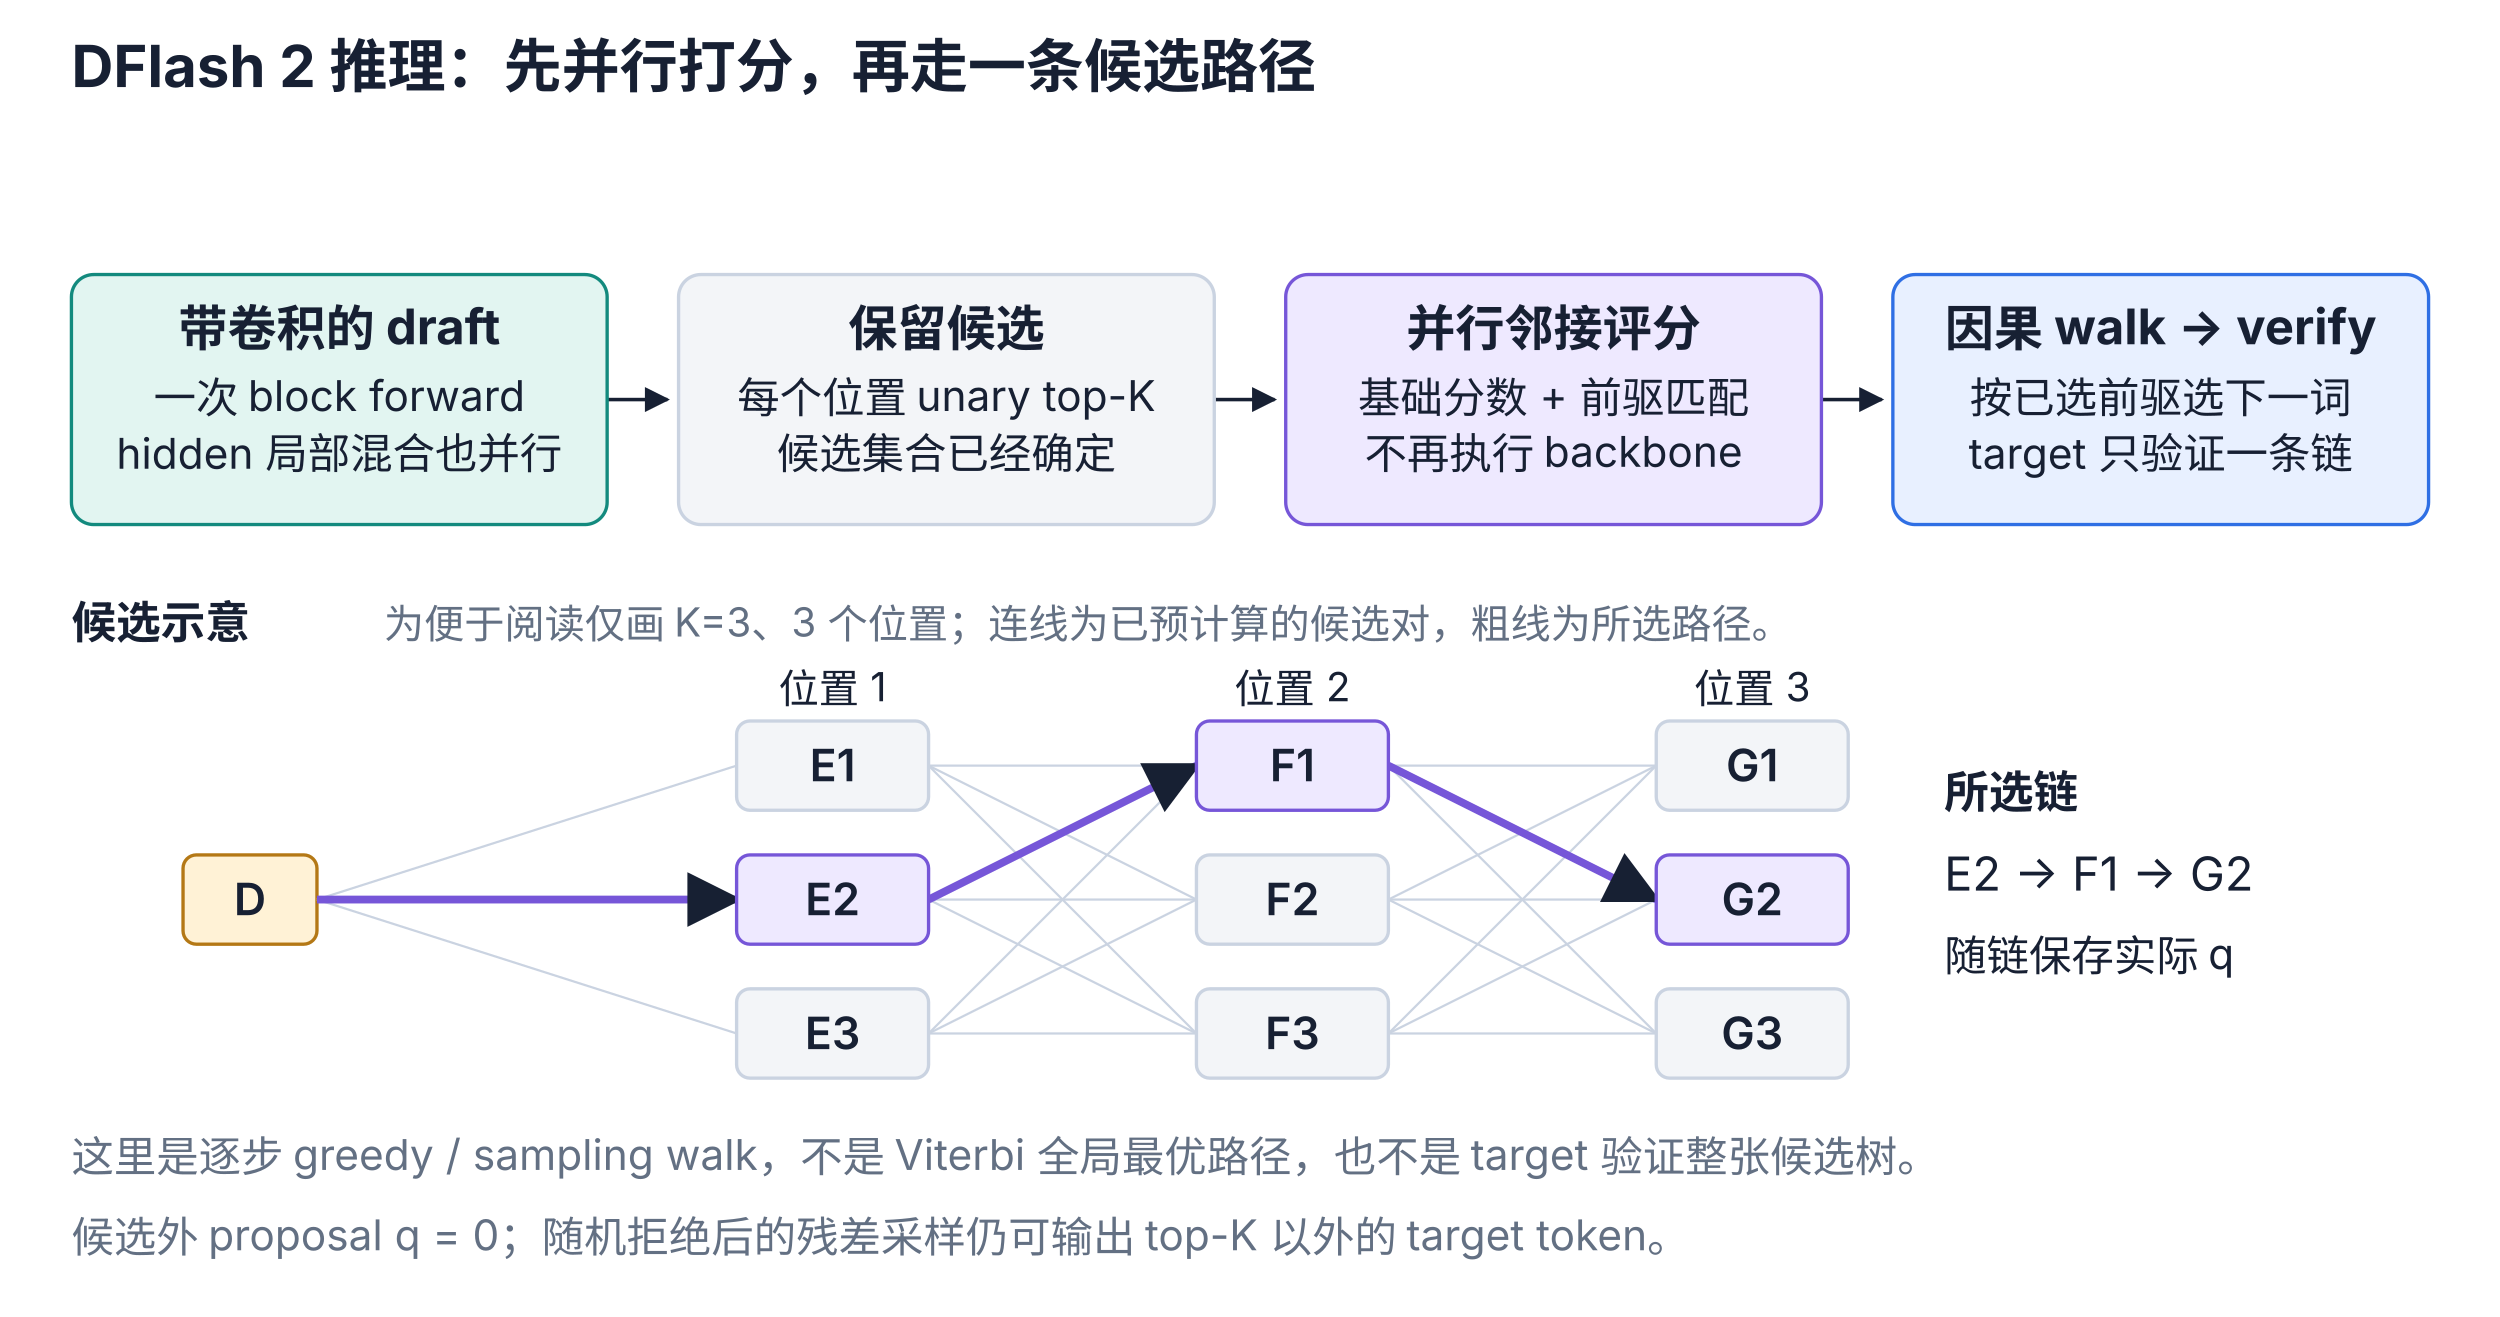
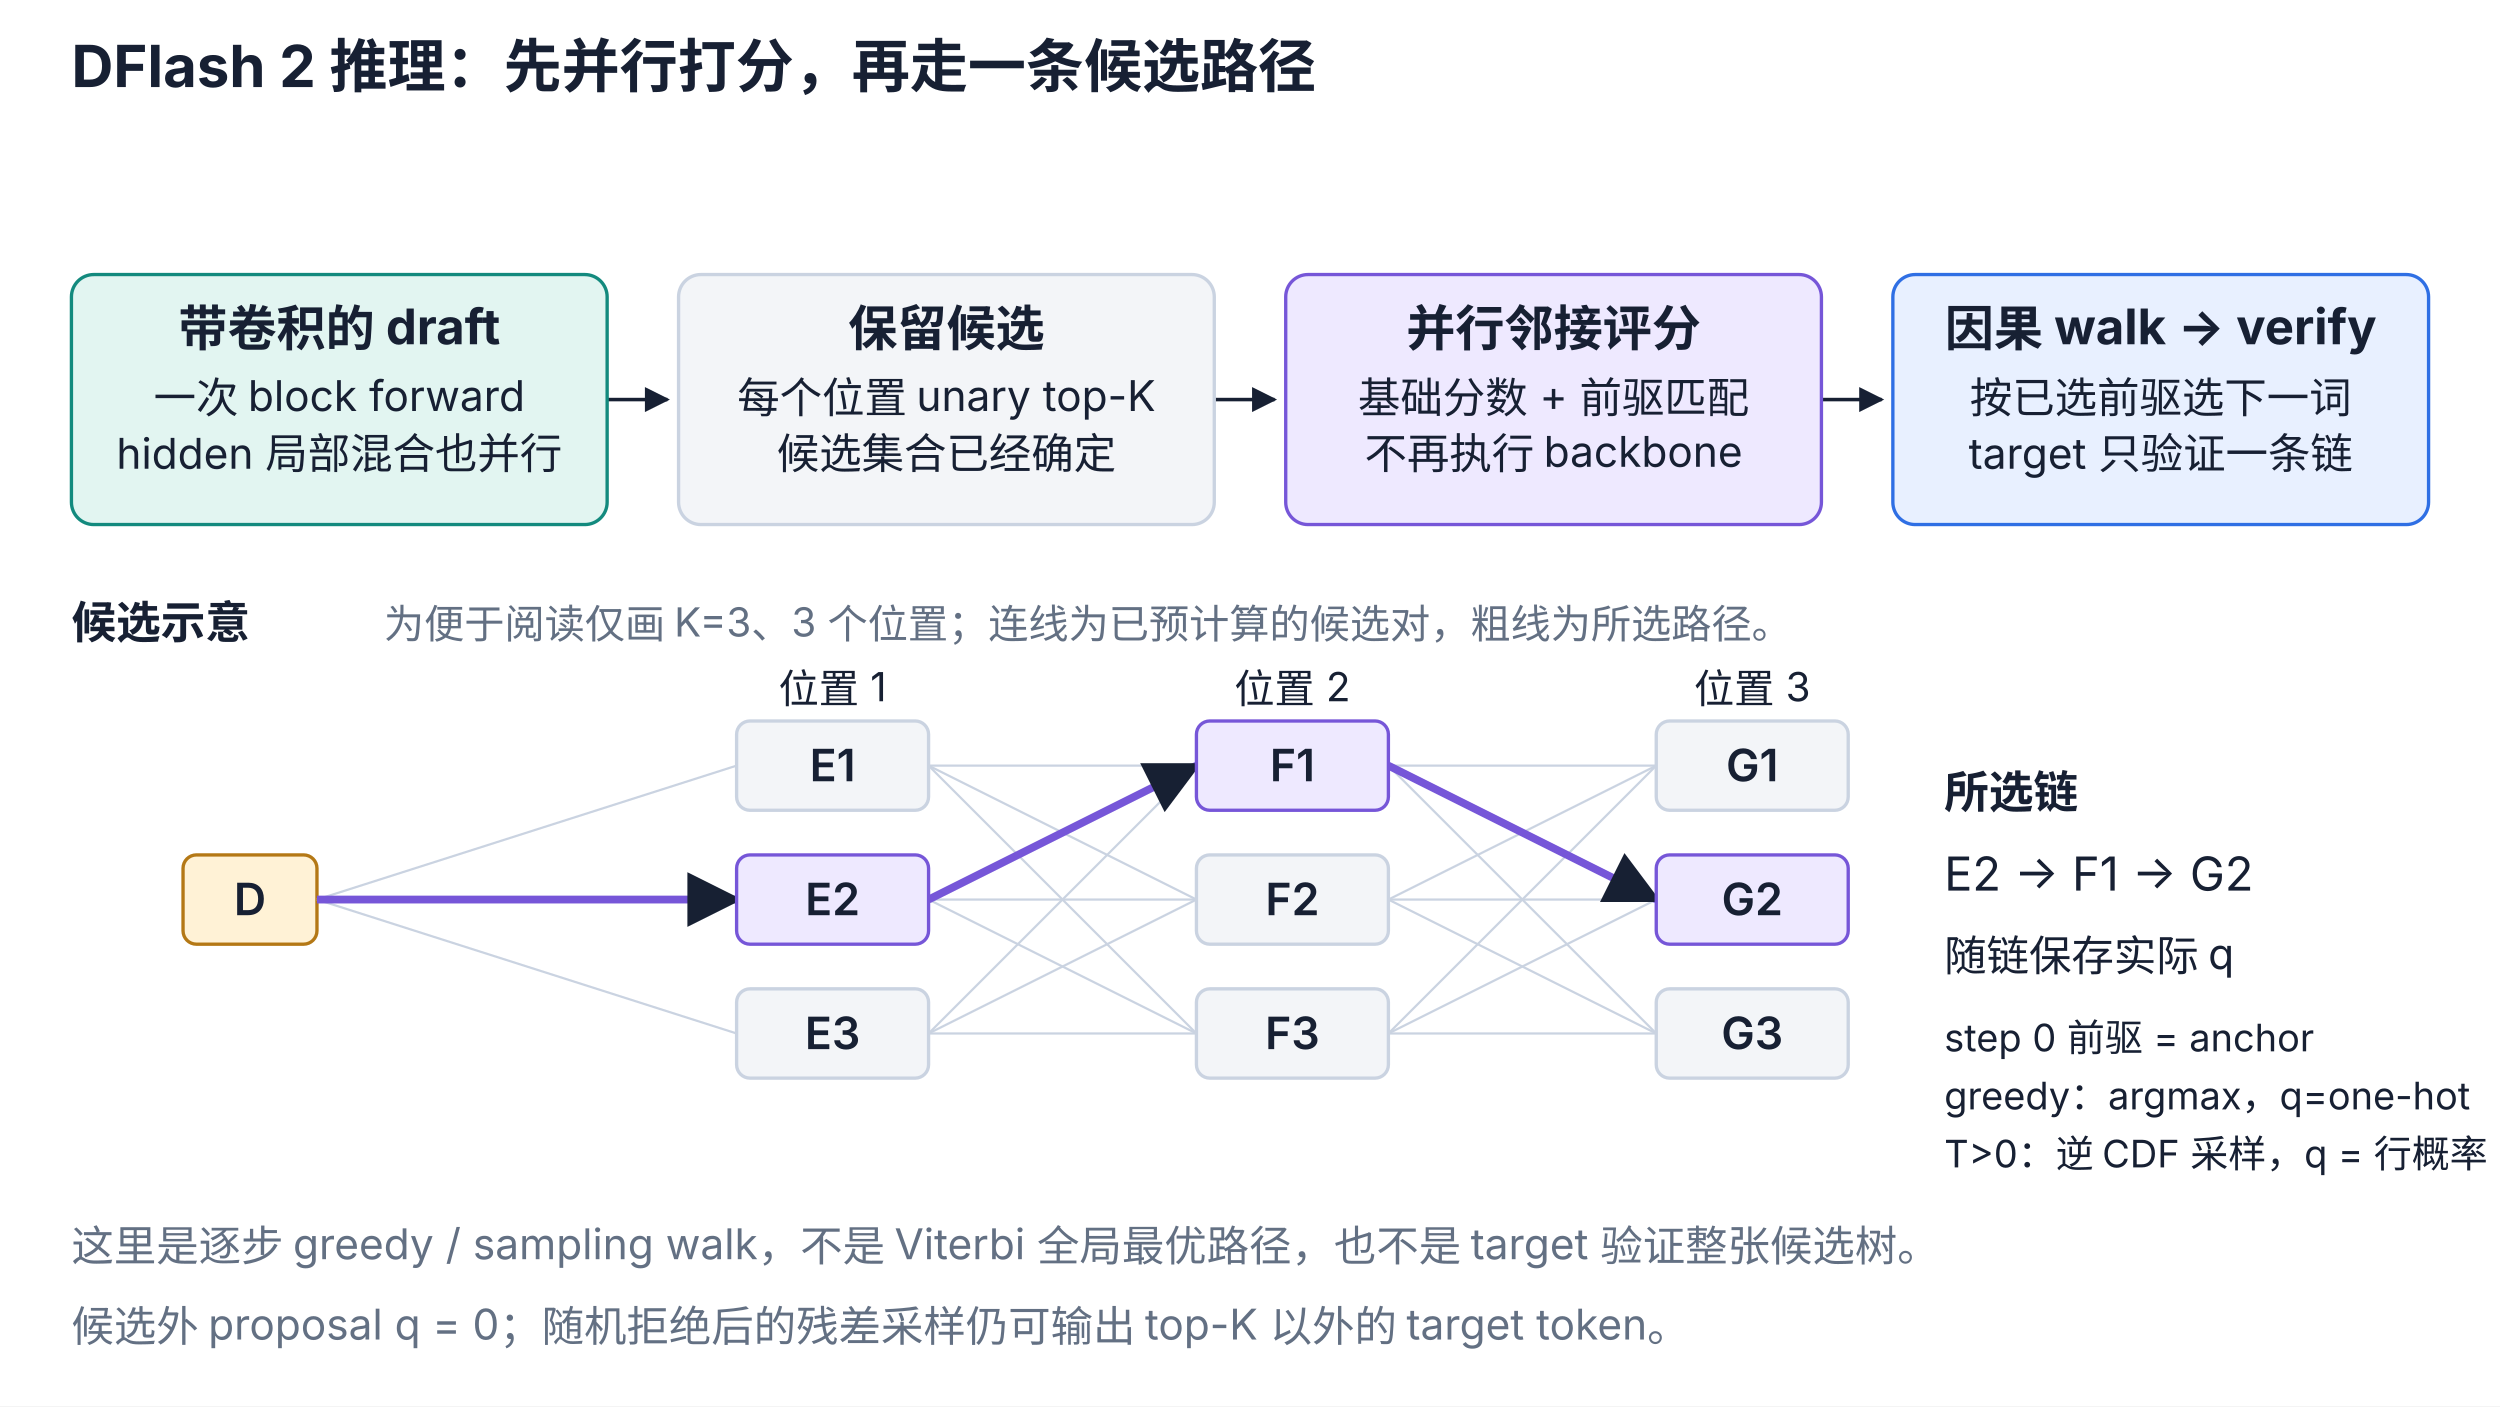
- <svg xmlns="http://www.w3.org/2000/svg" width="1120" height="590" viewBox="0 0 1120 590" role="img" aria-labelledby="title desc">
+ <svg xmlns="http://www.w3.org/2000/svg" width="1120" height="630" viewBox="0 0 1120 630" role="img" aria-labelledby="title desc">
  <style>text{font-family:Inter, Microsoft YaHei, Noto Sans CJK SC, Arial, sans-serif;fill:#172033}</style>
  <defs>
    <marker id="arrow" viewBox="0 0 10 10" refX="9" refY="5" markerWidth="7" markerHeight="7" orient="auto">
      <path d="M0 0L10 5L0 10Z" fill="#172033" />
    </marker>
  </defs>
-   <rect width="1120" height="590" fill="white" />
+   <rect width="1120" height="630" fill="white" />
  <text x="32" y="39" font-size="26" style="fill:#172033" text-anchor="start" font-weight="700">DFlash 2 推理：先并行打分，再走一条候选路径</text>
  <path d="M272,179 L299,179" fill="none" stroke="#172033" stroke-width="1.6" stroke-linejoin="round" marker-end="url(#arrow)" />
  <path d="M544,179 L571,179" fill="none" stroke="#172033" stroke-width="1.6" stroke-linejoin="round" marker-end="url(#arrow)" />
  <path d="M816,179 L843,179" fill="none" stroke="#172033" stroke-width="1.6" stroke-linejoin="round" marker-end="url(#arrow)" />
  <rect x="32" y="123" width="240" height="112" rx="10" fill="#E2F5F1" stroke="#138A7E" stroke-width="1.5" />
  <text x="152.0" y="155" font-size="22" style="fill:#172033" text-anchor="middle" font-weight="650">带卷积的 draft</text>
  <text x="152.0" y="185" font-size="19" style="fill:#172033" text-anchor="middle" font-weight="400">一次 block forward</text>
  <text x="152.0" y="210" font-size="19" style="fill:#172033" text-anchor="middle" font-weight="400">hidden 局部混合也并行</text>
  <rect x="304" y="123" width="240" height="112" rx="10" fill="#F3F5F8" stroke="#CAD3E1" stroke-width="1.5" />
  <text x="424.0" y="155" font-size="22" style="fill:#172033" text-anchor="middle" font-weight="650">保留候选</text>
  <text x="424.0" y="185" font-size="19" style="fill:#172033" text-anchor="middle" font-weight="400">每个位置 unary top-K</text>
  <text x="424.0" y="210" font-size="19" style="fill:#172033" text-anchor="middle" font-weight="400">候选集合已经确定</text>
  <rect x="576" y="123" width="240" height="112" rx="10" fill="#EEE9FF" stroke="#7656D8" stroke-width="1.5" />
  <text x="696.0" y="155" font-size="22" style="fill:#172033" text-anchor="middle" font-weight="650">并行邻接评分</text>
  <text x="696.0" y="185" font-size="19" style="fill:#172033" text-anchor="middle" font-weight="400">基础分数 + 前驱匹配</text>
  <text x="696.0" y="210" font-size="19" style="fill:#172033" text-anchor="middle" font-weight="400">不再执行 backbone</text>
  <rect x="848" y="123" width="240" height="112" rx="10" fill="#E8F0FF" stroke="#2F6FE4" stroke-width="1.5" />
  <text x="968.0" y="155" font-size="22" style="fill:#172033" text-anchor="middle" font-weight="650">因果 walk → verify</text>
  <text x="968.0" y="185" font-size="19" style="fill:#172033" text-anchor="middle" font-weight="400">按已选前驱选下一词</text>
  <text x="968.0" y="210" font-size="19" style="fill:#172033" text-anchor="middle" font-weight="400">target 只验证一条链</text>
  <text x="32" y="286" font-size="20" style="fill:#172033" text-anchor="start" font-weight="650">候选示意</text>
  <text x="172" y="286" font-size="18" style="fill:#637083" text-anchor="start" font-weight="400">为便于阅读仅画 K=3、3 个位置；连线为已预计算的候选对，粗线为所选路径。</text>
  <path d="M416,343 L536,343" stroke="#CAD3E1" stroke-width="1" fill="none" />
  <path d="M416,343 L536,403" stroke="#CAD3E1" stroke-width="1" fill="none" />
  <path d="M416,343 L536,463" stroke="#CAD3E1" stroke-width="1" fill="none" />
  <path d="M416,403 L536,343" stroke="#CAD3E1" stroke-width="1" fill="none" />
  <path d="M416,403 L536,403" stroke="#CAD3E1" stroke-width="1" fill="none" />
  <path d="M416,403 L536,463" stroke="#CAD3E1" stroke-width="1" fill="none" />
  <path d="M416,463 L536,343" stroke="#CAD3E1" stroke-width="1" fill="none" />
  <path d="M416,463 L536,403" stroke="#CAD3E1" stroke-width="1" fill="none" />
  <path d="M416,463 L536,463" stroke="#CAD3E1" stroke-width="1" fill="none" />
  <path d="M622,343 L742,343" stroke="#CAD3E1" stroke-width="1" fill="none" />
  <path d="M622,343 L742,403" stroke="#CAD3E1" stroke-width="1" fill="none" />
  <path d="M622,343 L742,463" stroke="#CAD3E1" stroke-width="1" fill="none" />
  <path d="M622,403 L742,343" stroke="#CAD3E1" stroke-width="1" fill="none" />
  <path d="M622,403 L742,403" stroke="#CAD3E1" stroke-width="1" fill="none" />
  <path d="M622,403 L742,463" stroke="#CAD3E1" stroke-width="1" fill="none" />
  <path d="M622,463 L742,343" stroke="#CAD3E1" stroke-width="1" fill="none" />
  <path d="M622,463 L742,403" stroke="#CAD3E1" stroke-width="1" fill="none" />
  <path d="M622,463 L742,463" stroke="#CAD3E1" stroke-width="1" fill="none" />
  <rect x="82" y="383" width="60" height="40" rx="6" fill="#FFF2D6" stroke="#B47815" stroke-width="1.5" />
  <text x="112.0" y="410" font-size="20" style="fill:#172033" text-anchor="middle" font-weight="600">D</text>
  <path d="M142,403 L330,343" stroke="#CAD3E1" stroke-width="1" fill="none" />
  <path d="M142,403 L330,403" stroke="#CAD3E1" stroke-width="1" fill="none" />
  <path d="M142,403 L330,463" stroke="#CAD3E1" stroke-width="1" fill="none" />
  <path d="M142,403 L330,403" stroke="#7656D8" stroke-width="3.5" fill="none" marker-end="url(#arrow)" />
  <path d="M416,403 L536,343" stroke="#7656D8" stroke-width="3.5" fill="none" marker-end="url(#arrow)" />
  <path d="M622,343 L742,403" stroke="#7656D8" stroke-width="3.5" fill="none" marker-end="url(#arrow)" />
  <text x="373" y="315" font-size="18" style="fill:#172033" text-anchor="middle" font-weight="400">位置 1</text>
  <rect x="330" y="323" width="86" height="40" rx="6" fill="#F3F5F8" stroke="#CAD3E1" stroke-width="1.5" />
  <text x="373.0" y="350" font-size="20" style="fill:#172033" text-anchor="middle" font-weight="600">E1</text>
  <rect x="330" y="383" width="86" height="40" rx="6" fill="#EEE9FF" stroke="#7656D8" stroke-width="1.5" />
  <text x="373.0" y="410" font-size="20" style="fill:#172033" text-anchor="middle" font-weight="600">E2</text>
  <rect x="330" y="443" width="86" height="40" rx="6" fill="#F3F5F8" stroke="#CAD3E1" stroke-width="1.5" />
  <text x="373.0" y="470" font-size="20" style="fill:#172033" text-anchor="middle" font-weight="600">E3</text>
  <text x="579" y="315" font-size="18" style="fill:#172033" text-anchor="middle" font-weight="400">位置 2</text>
  <rect x="536" y="323" width="86" height="40" rx="6" fill="#EEE9FF" stroke="#7656D8" stroke-width="1.5" />
  <text x="579.0" y="350" font-size="20" style="fill:#172033" text-anchor="middle" font-weight="600">F1</text>
  <rect x="536" y="383" width="86" height="40" rx="6" fill="#F3F5F8" stroke="#CAD3E1" stroke-width="1.5" />
  <text x="579.0" y="410" font-size="20" style="fill:#172033" text-anchor="middle" font-weight="600">F2</text>
  <rect x="536" y="443" width="86" height="40" rx="6" fill="#F3F5F8" stroke="#CAD3E1" stroke-width="1.5" />
  <text x="579.0" y="470" font-size="20" style="fill:#172033" text-anchor="middle" font-weight="600">F3</text>
  <text x="785" y="315" font-size="18" style="fill:#172033" text-anchor="middle" font-weight="400">位置 3</text>
  <rect x="742" y="323" width="86" height="40" rx="6" fill="#F3F5F8" stroke="#CAD3E1" stroke-width="1.5" />
  <text x="785.0" y="350" font-size="20" style="fill:#172033" text-anchor="middle" font-weight="600">G1</text>
  <rect x="742" y="383" width="86" height="40" rx="6" fill="#EEE9FF" stroke="#7656D8" stroke-width="1.5" />
  <text x="785.0" y="410" font-size="20" style="fill:#172033" text-anchor="middle" font-weight="600">G2</text>
  <rect x="742" y="443" width="86" height="40" rx="6" fill="#F3F5F8" stroke="#CAD3E1" stroke-width="1.5" />
  <text x="785.0" y="470" font-size="20" style="fill:#172033" text-anchor="middle" font-weight="600">G3</text>
  <text x="871" y="362" font-size="20" style="fill:#172033" text-anchor="start" font-weight="650">所选链</text>
  <text x="871" y="399" font-size="21" style="fill:#172033" text-anchor="start" font-weight="400">E2 → F1 → G2</text>
  <text x="871" y="435" font-size="19" style="fill:#172033" text-anchor="start" font-weight="400">随链保存实际 q</text>
-   <text x="32" y="525" font-size="19" style="fill:#637083" text-anchor="start" font-weight="400">这里是逐步 greedy / sampling walk，不是 Viterbi 全局最优路径，也不是 target 验证整张候选树。</text>
-   <text x="32" y="561" font-size="19" style="fill:#637083" text-anchor="start" font-weight="400">候选外 proposal q = 0；随机拒绝后的残差采样仍可输出 top-K 以外的 target token。</text>
+   <text x="871" y="471" font-size="17" style="fill:#172033" text-anchor="start" font-weight="400">step 0 前驱 = anchor</text>
+   <text x="871" y="497" font-size="17" style="fill:#172033" text-anchor="start" font-weight="400">greedy：argmax，q=one-hot</text>
+   <text x="871" y="523" font-size="17" style="fill:#172033" text-anchor="start" font-weight="400">T&gt;0：逆 CDF 采样，q = 行概率</text>
+   <text x="32" y="565" font-size="19" style="fill:#637083" text-anchor="start" font-weight="400">这里是逐步 greedy / sampling walk，不是 Viterbi 全局最优路径，也不是 target 验证整张候选树。</text>
+   <text x="32" y="601" font-size="19" style="fill:#637083" text-anchor="start" font-weight="400">候选外 proposal q = 0；随机拒绝后的残差采样仍可输出 top-K 以外的 target token。</text>
</svg>
